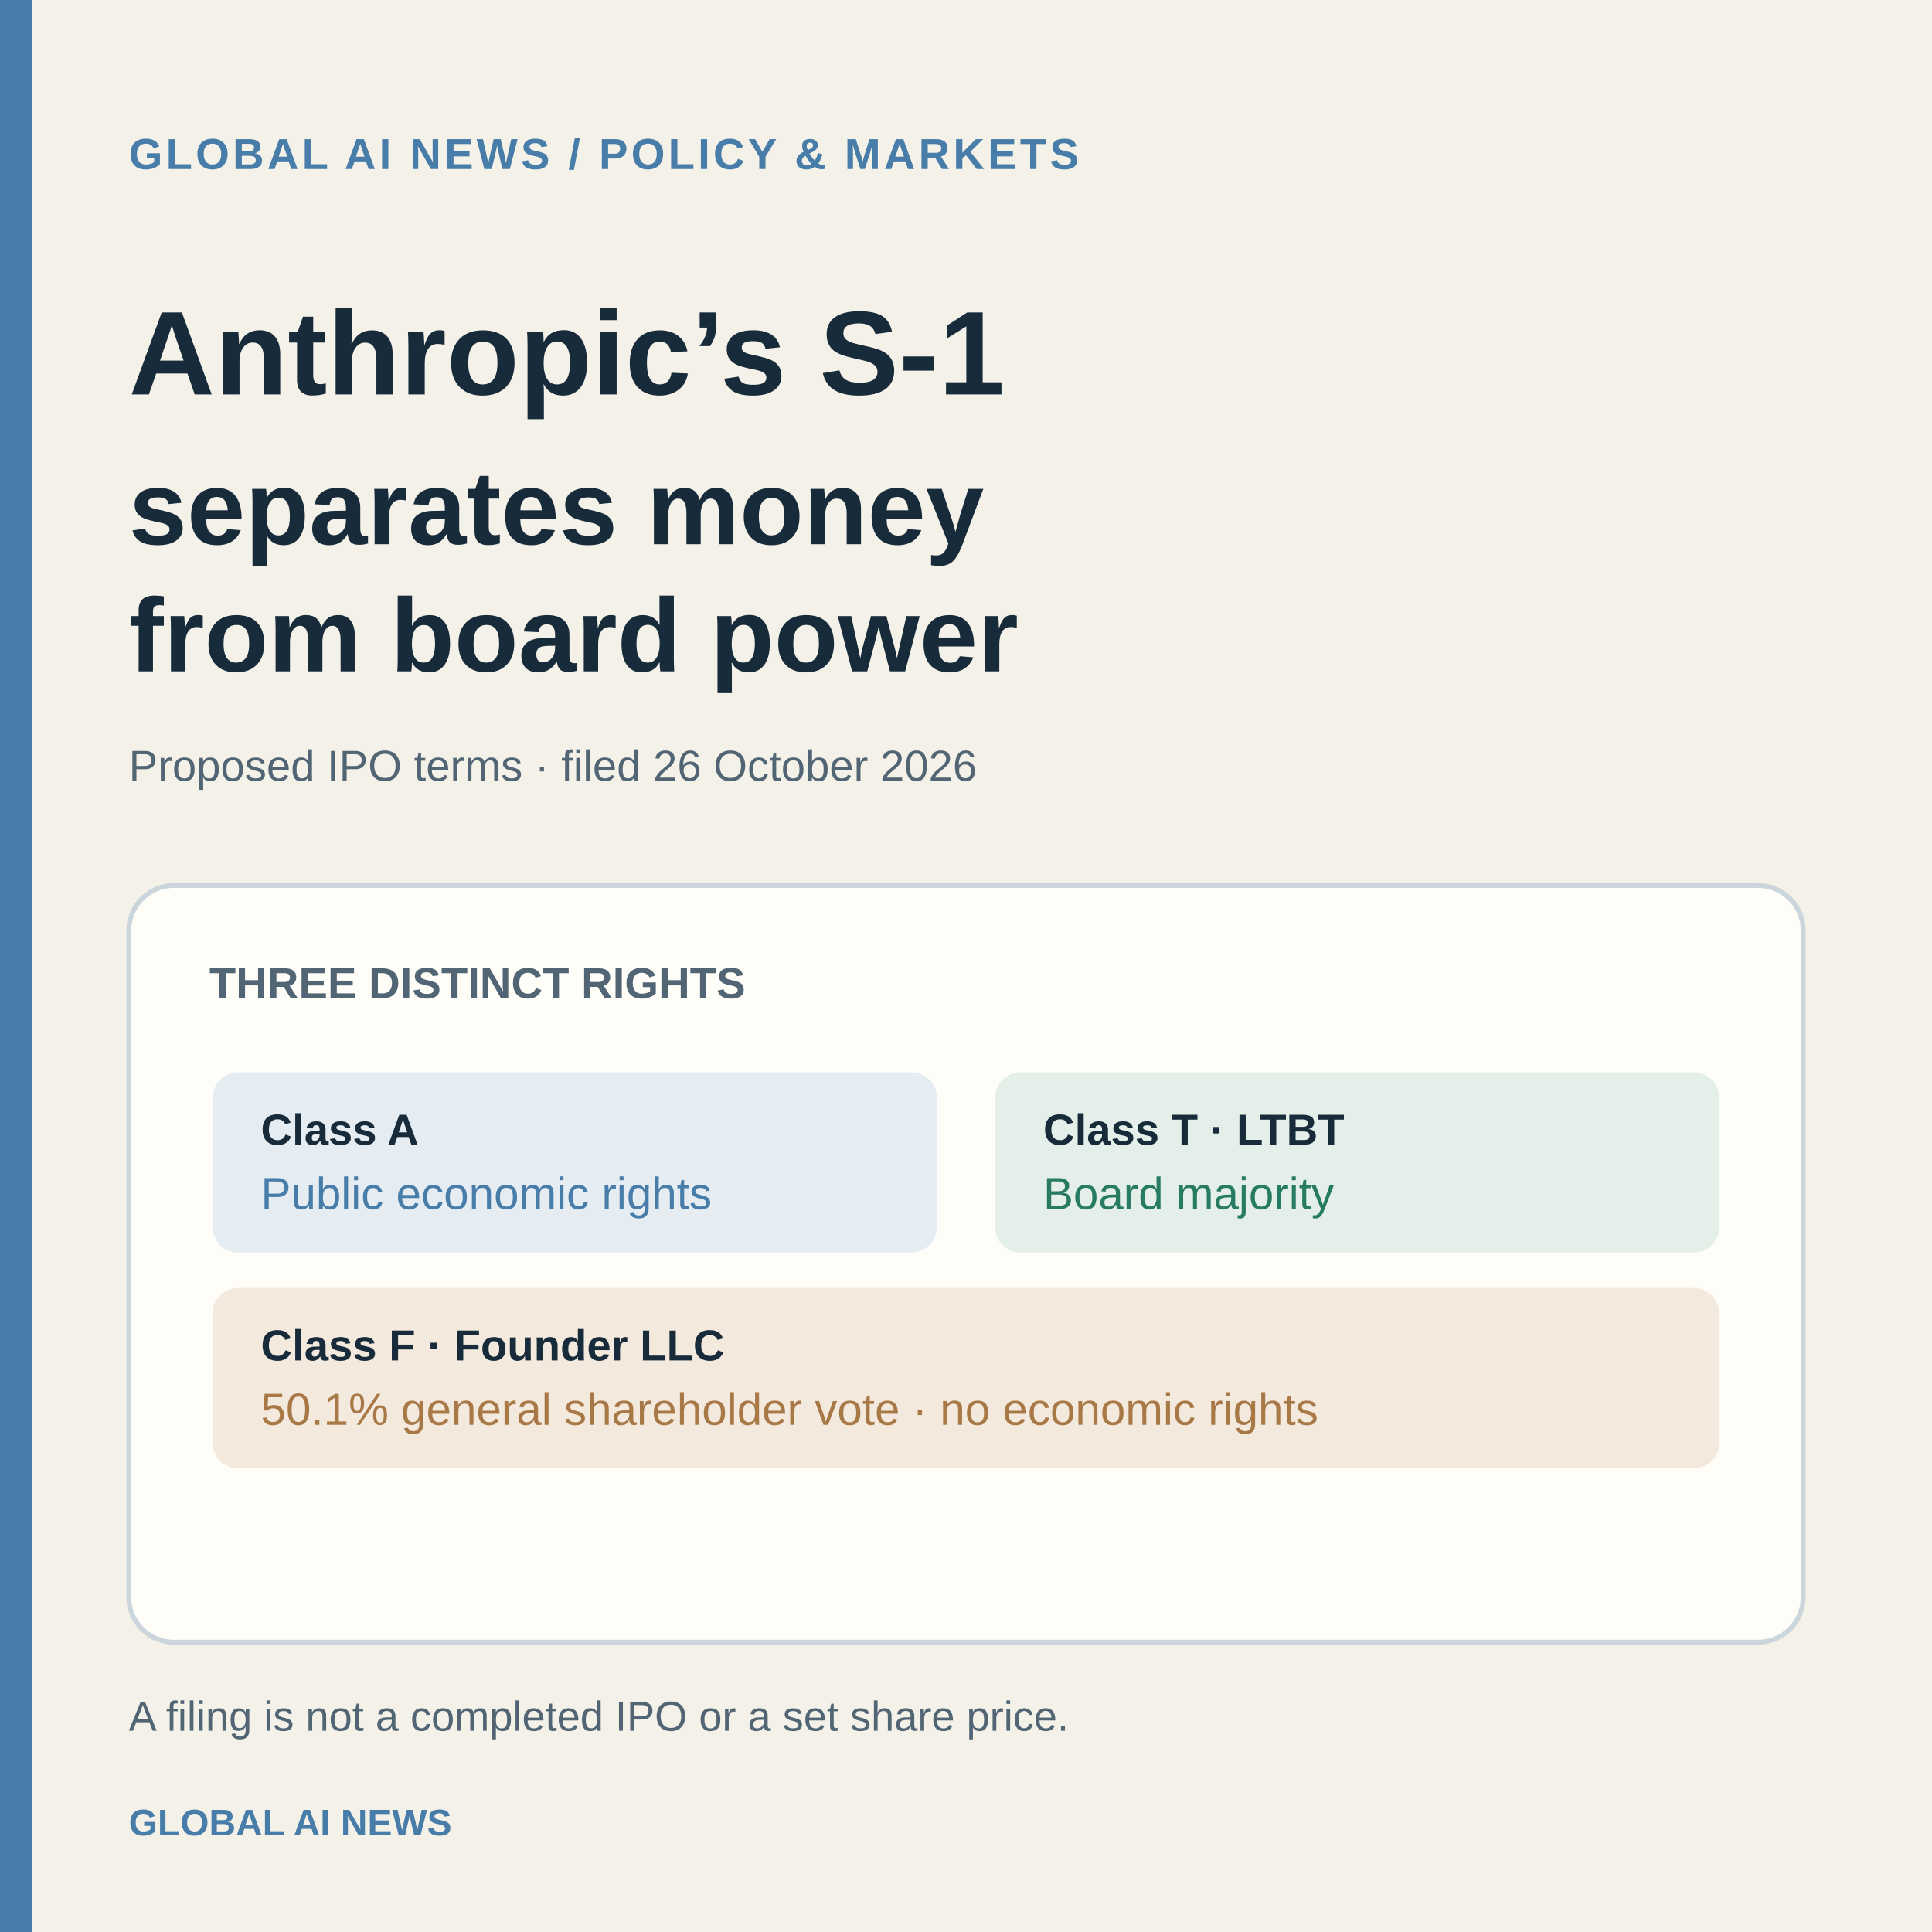
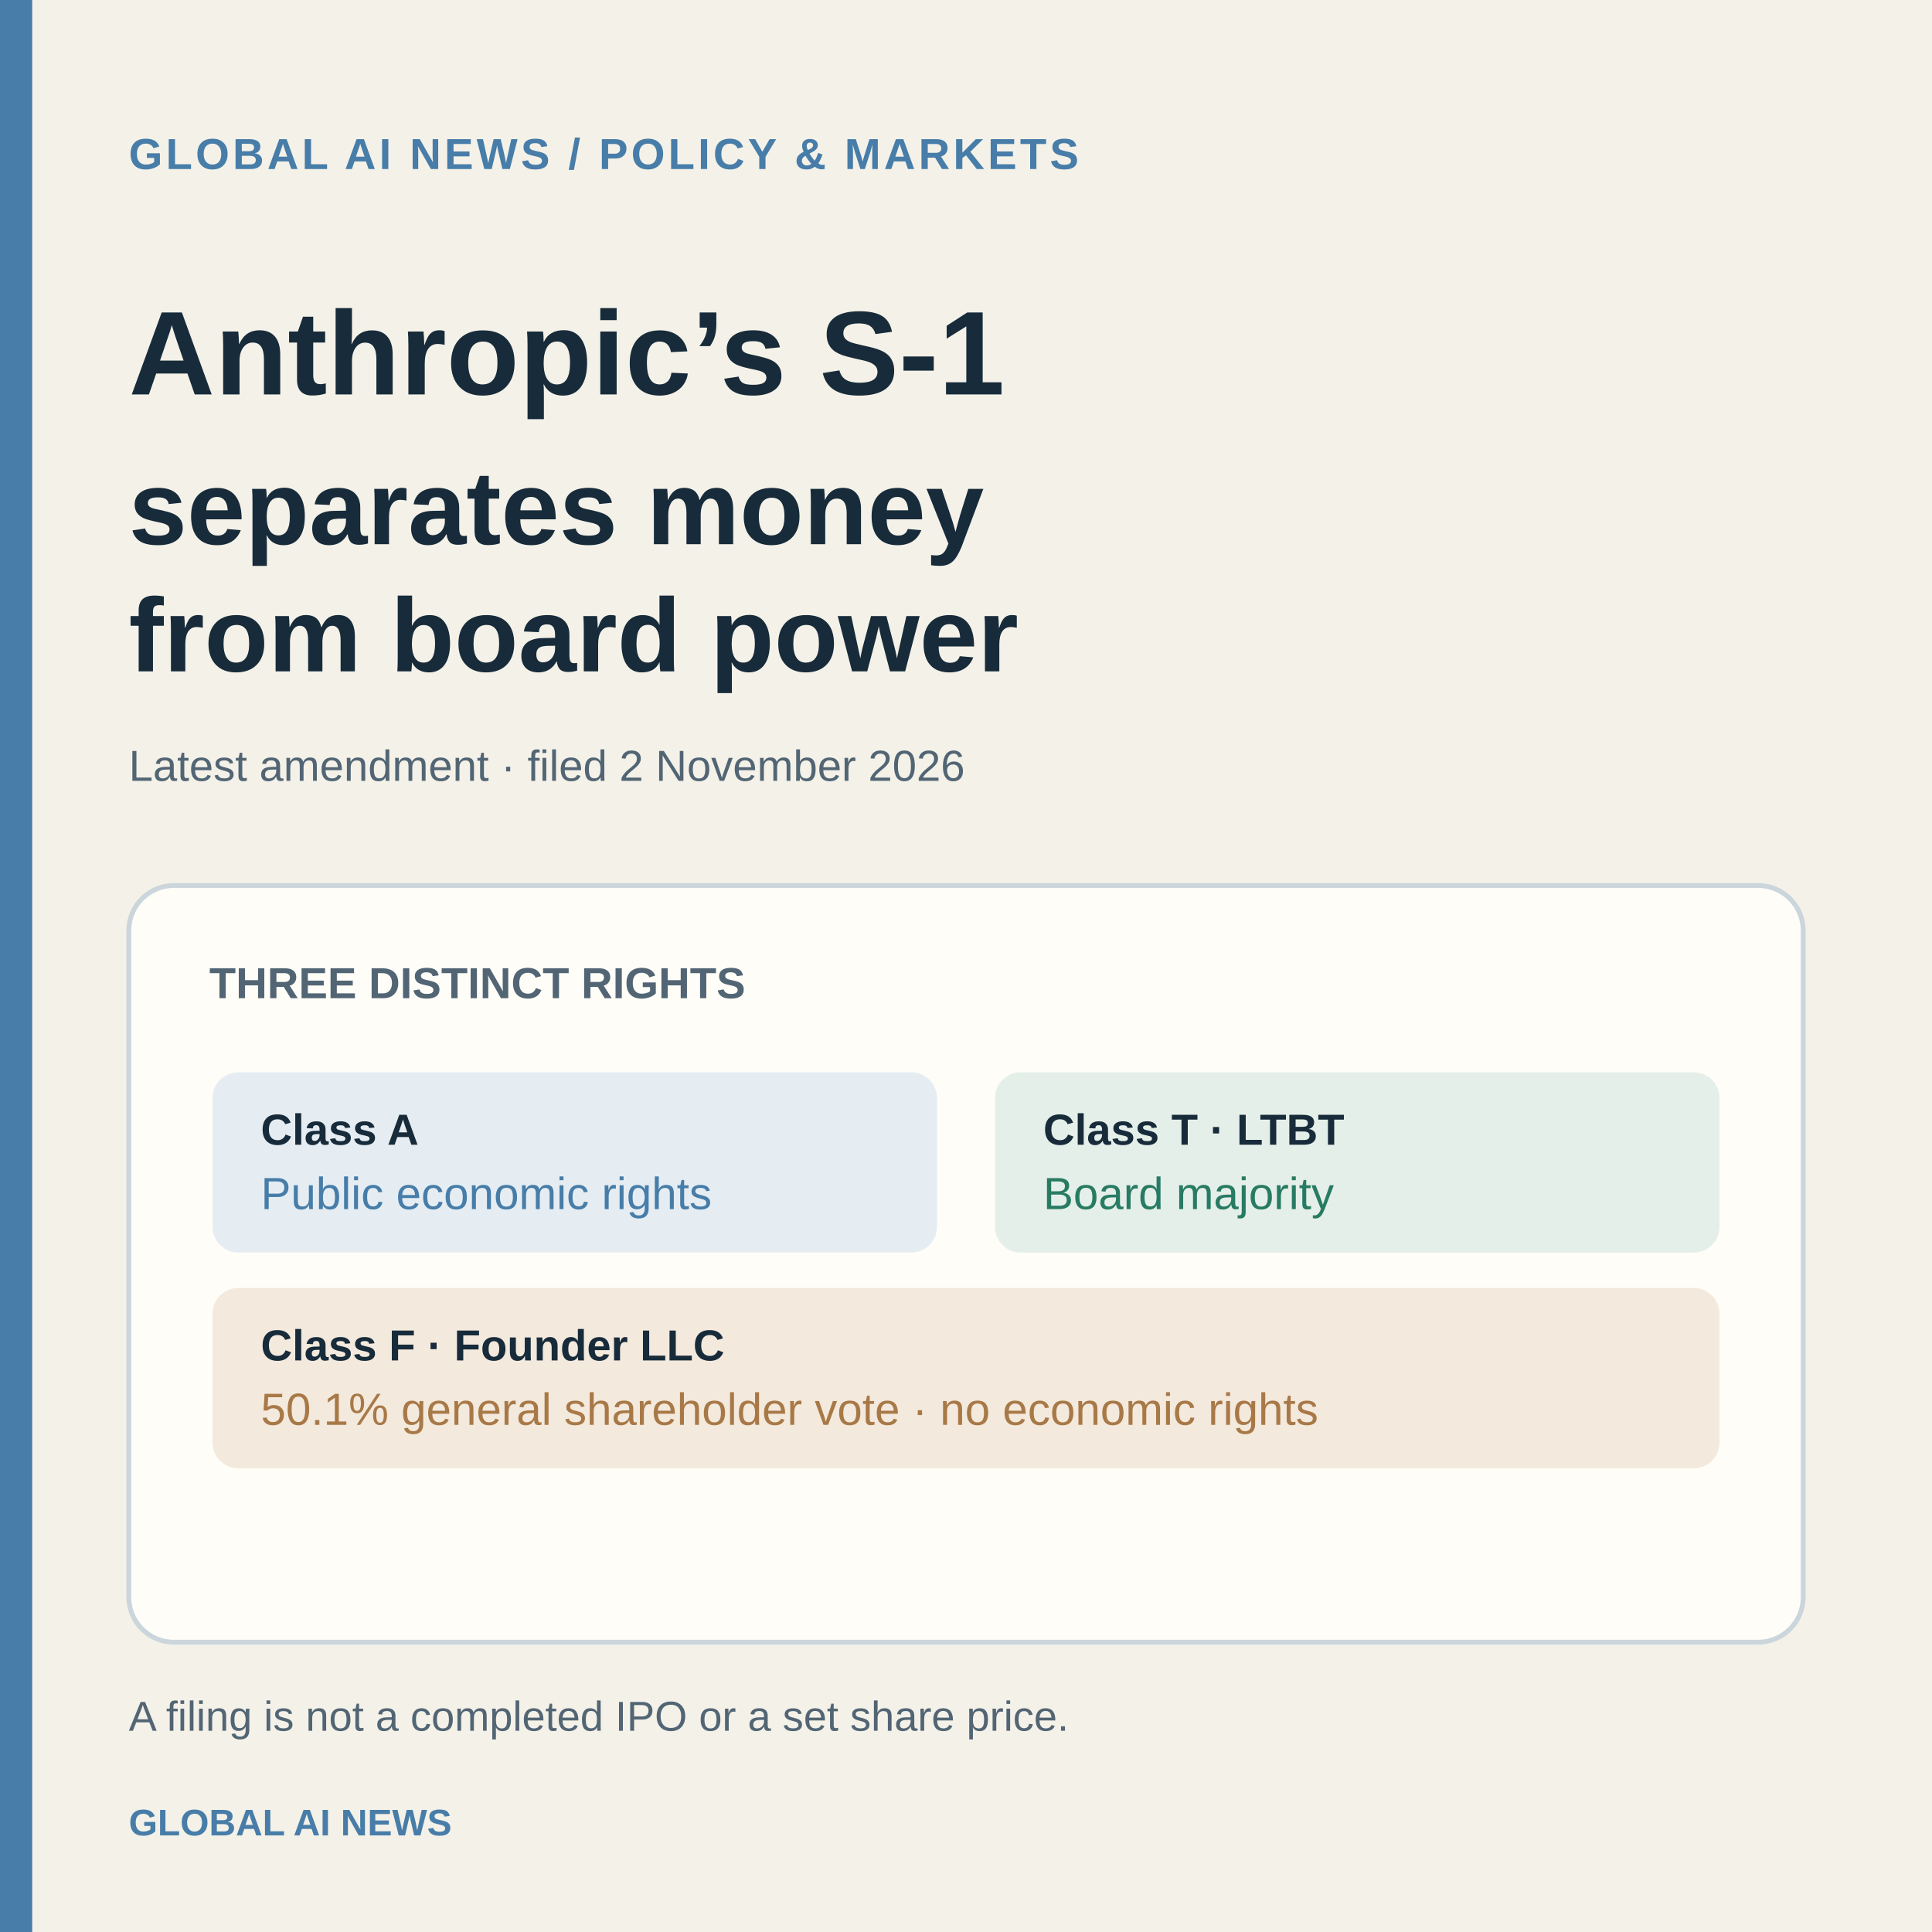
<svg xmlns="http://www.w3.org/2000/svg" width="1200" height="1200" viewBox="0 0 1200 1200">
  <rect width="1200" height="1200" fill="#f4f1e8" />
  <path d="M0 0h20v1200H0z" fill="#477da8" />
  <text x="80" y="105" font-family="Arial,sans-serif" font-size="27" font-weight="700" letter-spacing="2" fill="#477da8">GLOBAL AI NEWS  /  POLICY &amp; MARKETS</text>
  <text x="80" y="245" font-family="Arial,sans-serif" font-size="74" font-weight="700" fill="#172b3a">Anthropic’s S-1</text>
  <text x="80" y="338" font-family="Arial,sans-serif" font-size="65" font-weight="700" fill="#172b3a">separates money</text>
  <text x="80" y="417" font-family="Arial,sans-serif" font-size="65" font-weight="700" fill="#172b3a">from board power</text>
-   <text x="80" y="485" font-family="Arial,sans-serif" font-size="27" fill="#526574">Proposed IPO terms · filed 26 October 2026</text>
+   <text x="80" y="485" font-family="Arial,sans-serif" font-size="27" fill="#526574">Latest amendment · filed 2 November 2026</text>
  <rect x="80" y="550" width="1040" height="470" rx="28" fill="#fffdf7" stroke="#cbd5dc" stroke-width="3" />
  <text x="130" y="620" font-family="Arial,sans-serif" font-size="27" font-weight="700" fill="#526574">THREE DISTINCT RIGHTS</text>
  <rect x="132" y="666" width="450" height="112" rx="16" fill="#e5edf3" />
  <text x="162" y="711" font-family="Arial,sans-serif" font-size="27" font-weight="700" fill="#172b3a">Class A</text>
  <text x="162" y="751" font-family="Arial,sans-serif" font-size="28" fill="#477da8">Public economic rights</text>
  <rect x="618" y="666" width="450" height="112" rx="16" fill="#e5efe9" />
  <text x="648" y="711" font-family="Arial,sans-serif" font-size="27" font-weight="700" fill="#172b3a">Class T · LTBT</text>
  <text x="648" y="751" font-family="Arial,sans-serif" font-size="28" fill="#287b63">Board majority</text>
  <rect x="132" y="800" width="936" height="112" rx="16" fill="#f3e9dd" />
  <text x="162" y="845" font-family="Arial,sans-serif" font-size="27" font-weight="700" fill="#172b3a">Class F · Founder LLC</text>
  <text x="162" y="885" font-family="Arial,sans-serif" font-size="28" fill="#a87947">50.1% general shareholder vote · no economic rights</text>
  <text x="80" y="1075" font-family="Arial,sans-serif" font-size="26" fill="#526574">A filing is not a completed IPO or a set share price.</text>
  <text x="80" y="1140" font-family="Arial,sans-serif" font-size="23" font-weight="700" fill="#477da8">GLOBAL AI NEWS</text>
</svg>
